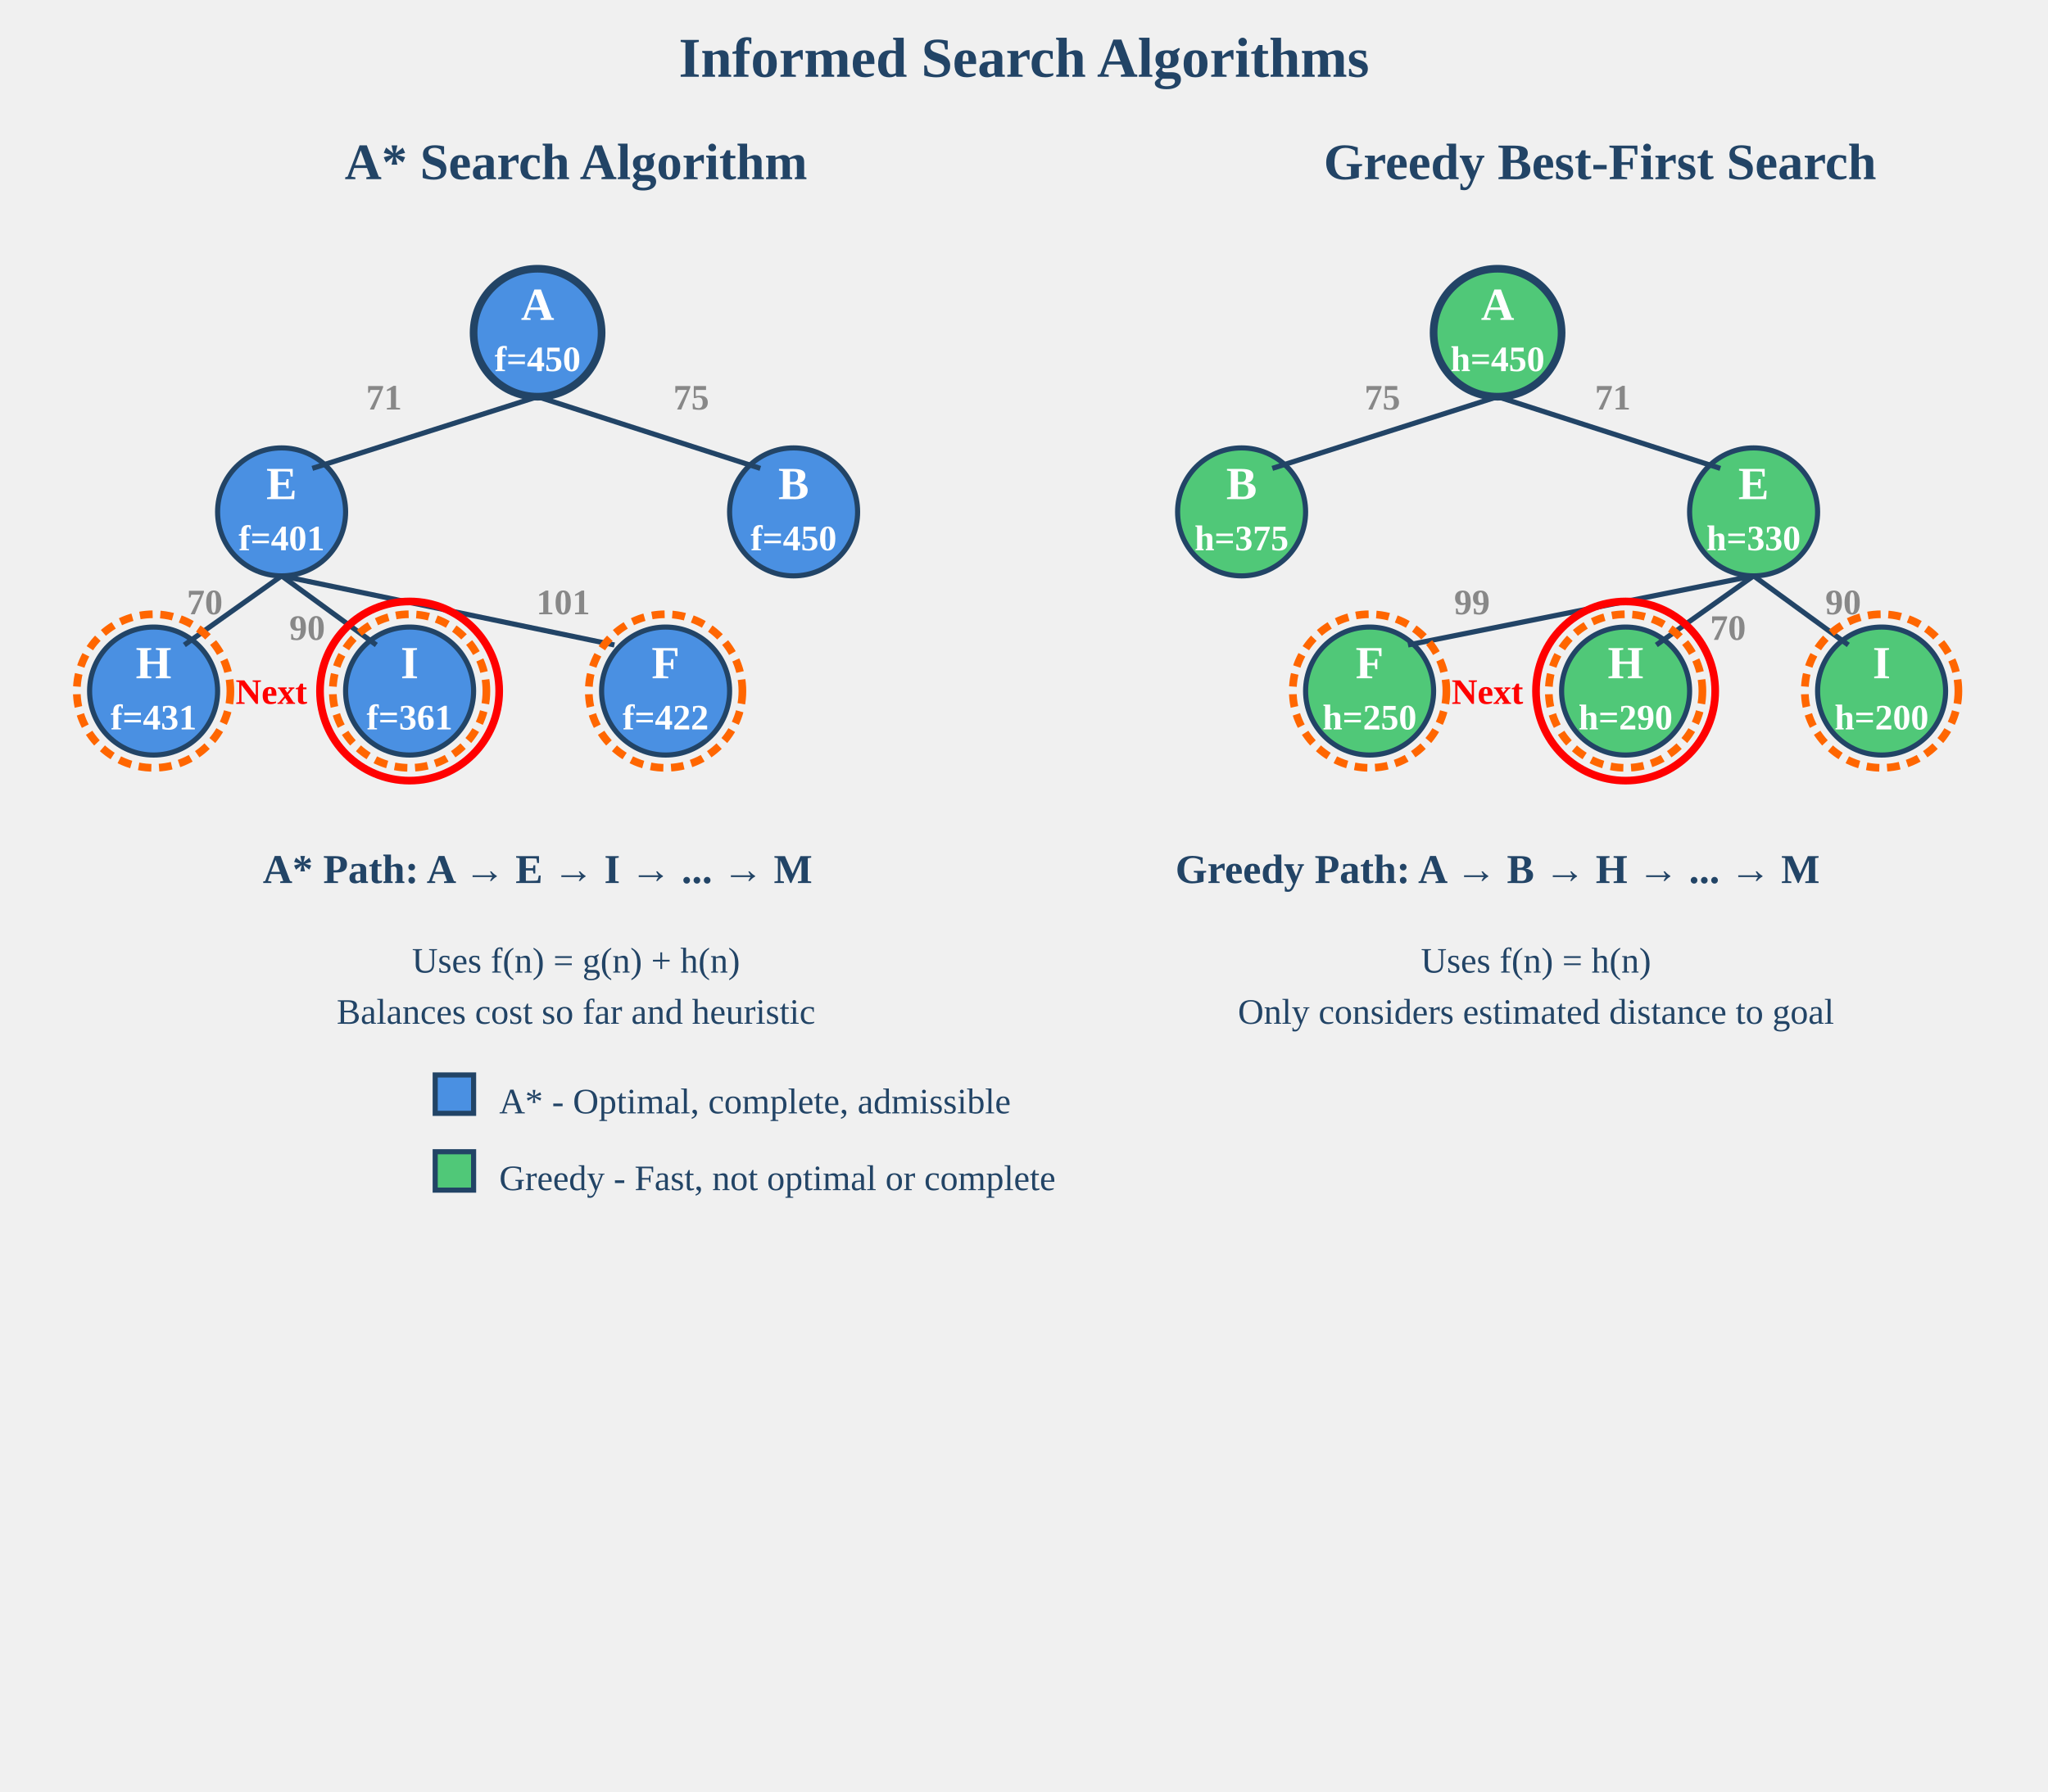
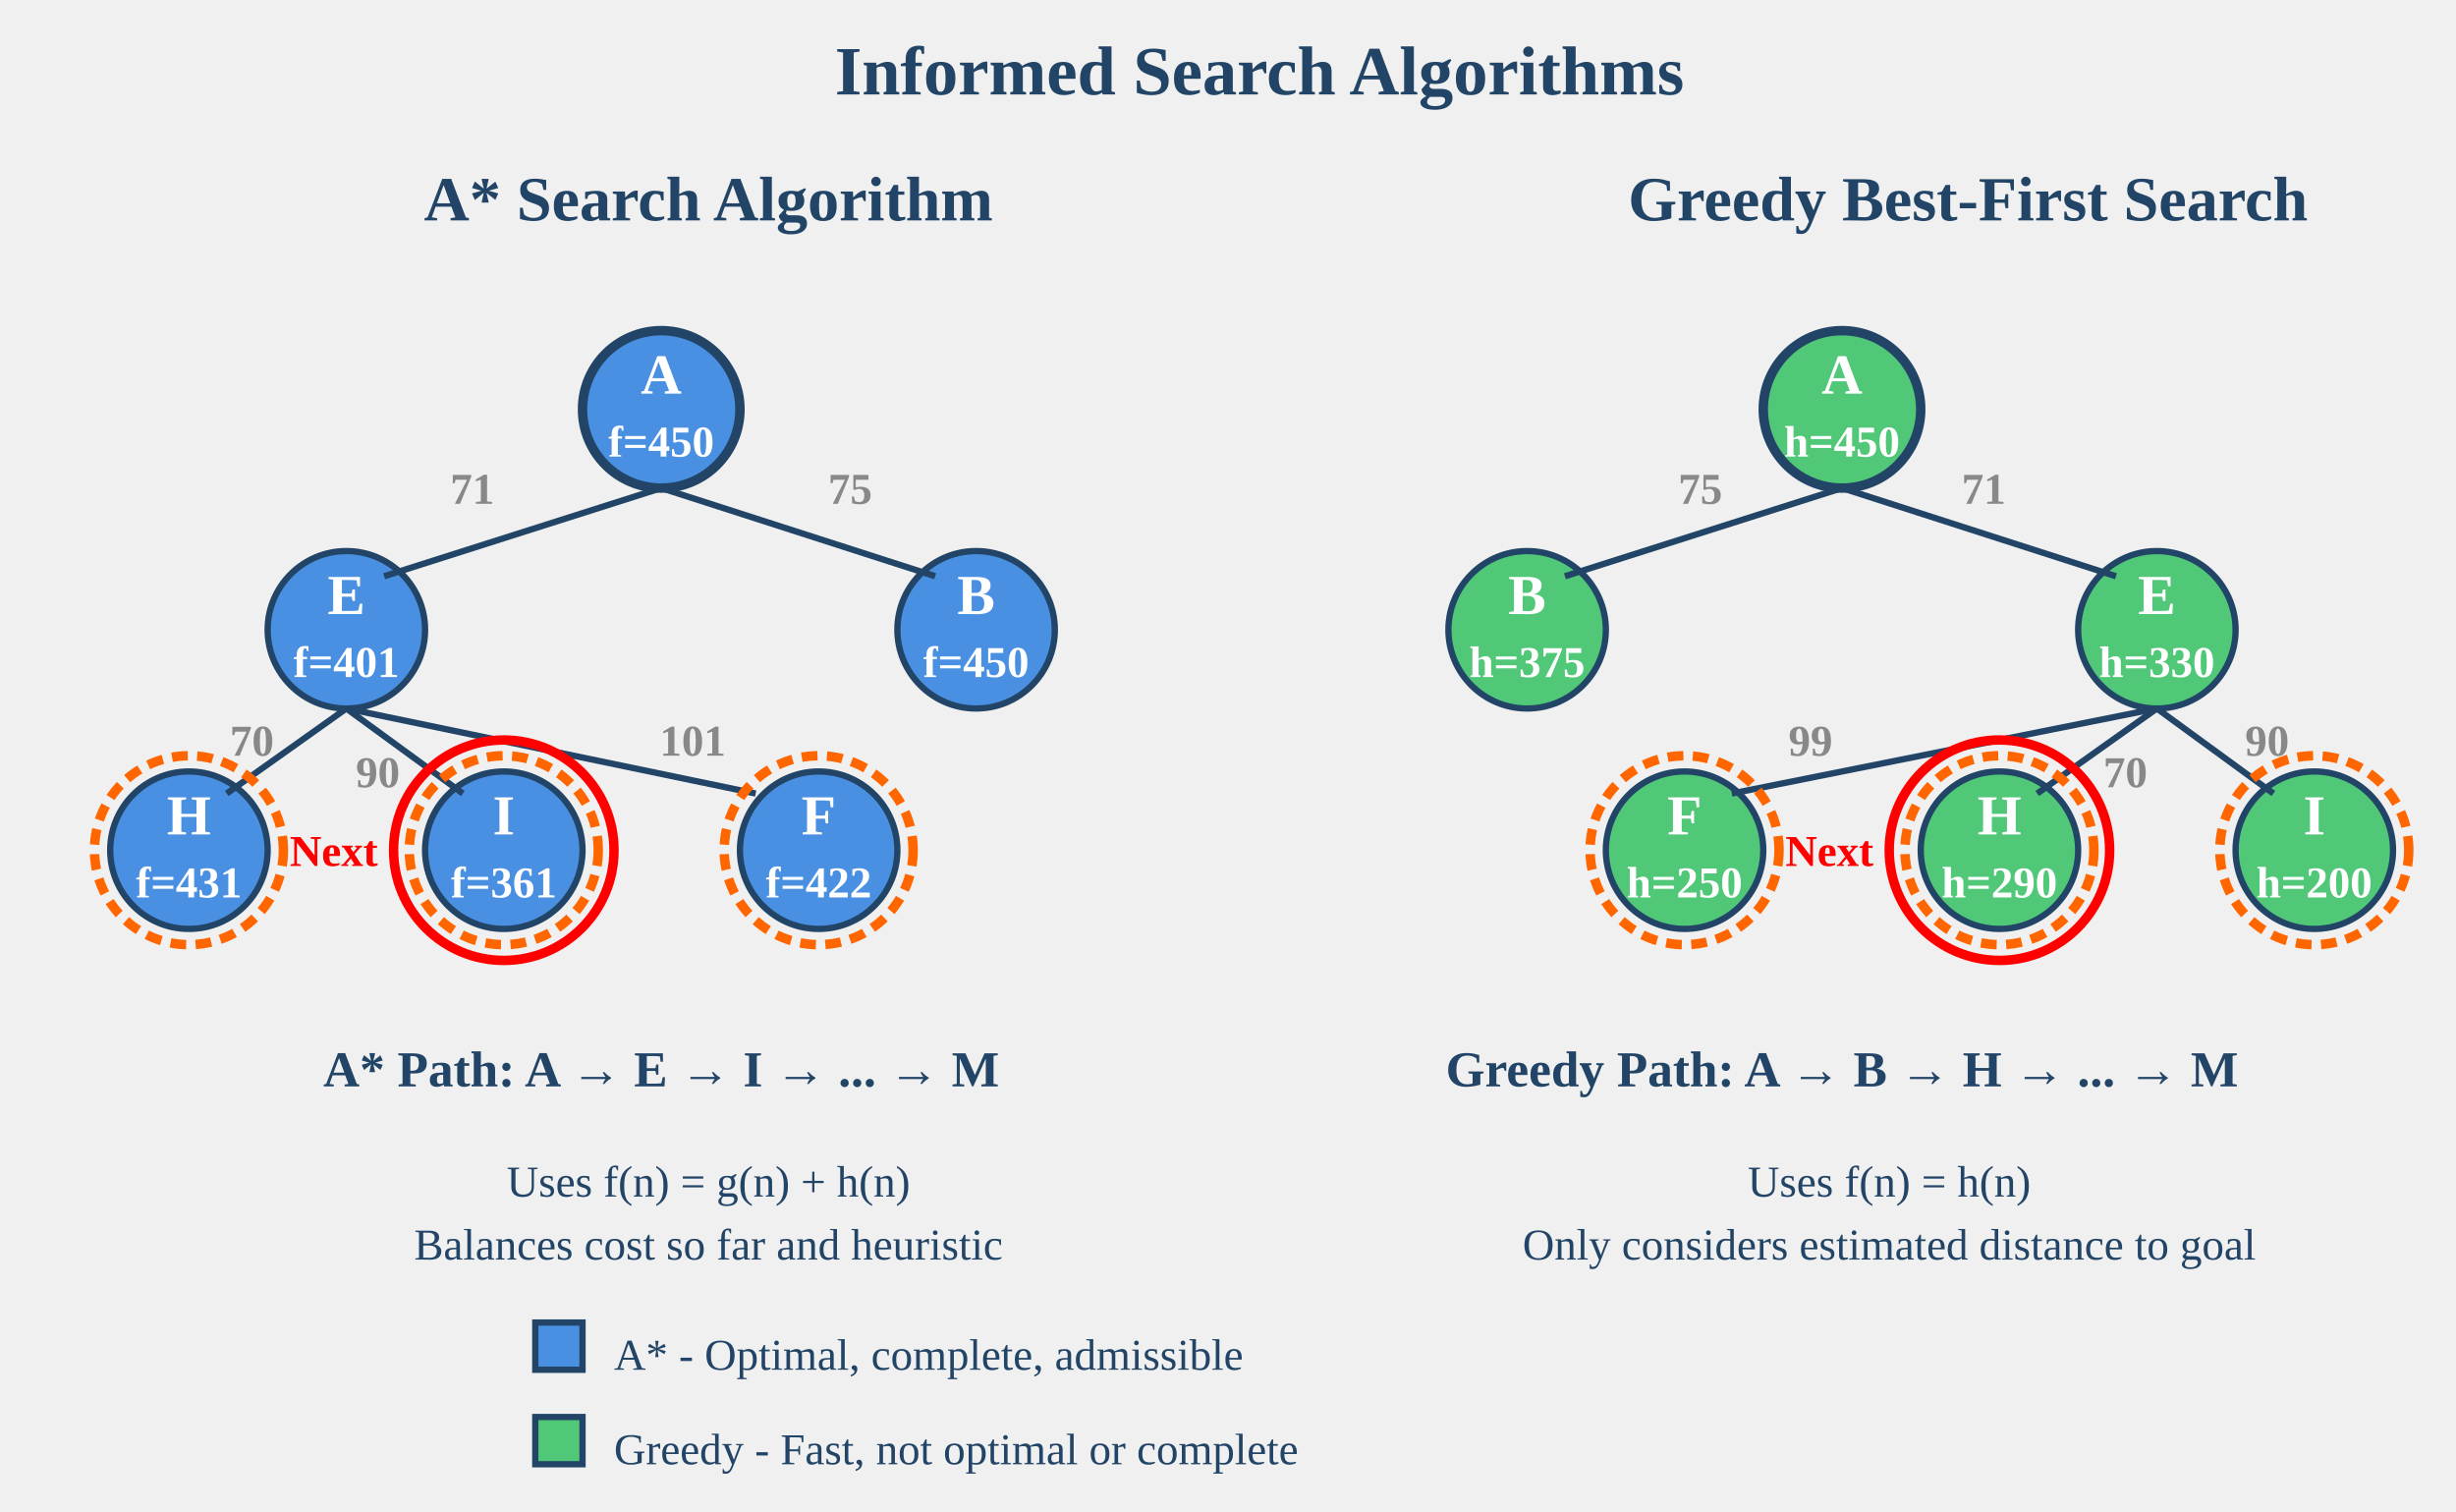
- <svg xmlns="http://www.w3.org/2000/svg" width="800" height="700">
+ <svg xmlns="http://www.w3.org/2000/svg" width="780" height="480">
  <text x="400" y="30" text-anchor="middle" fill="#224466" font-size="22" font-weight="bold">
        Informed Search Algorithms
    </text>
  <text x="225" y="70" text-anchor="middle" fill="#224466" font-size="20" font-weight="bold">
        A* Search Algorithm
    </text>
  <circle cx="210" cy="130" r="25" fill="#4a90e2" stroke="#224466" stroke-width="3" />
  <text x="210" y="125" text-anchor="middle" fill="white" font-size="18" font-weight="bold">A</text>
  <text x="210" y="145" text-anchor="middle" fill="white" font-size="14" font-weight="bold">f=450</text>
  <circle cx="110" cy="200" r="25" fill="#4a90e2" stroke="#224466" stroke-width="2" />
  <text x="110" y="195" text-anchor="middle" fill="white" font-size="18" font-weight="bold">E</text>
  <text x="110" y="215" text-anchor="middle" fill="white" font-size="14" font-weight="bold">f=401</text>
  <circle cx="310" cy="200" r="25" fill="#4a90e2" stroke="#224466" stroke-width="2" />
  <text x="310" y="195" text-anchor="middle" fill="white" font-size="18" font-weight="bold">B</text>
  <text x="310" y="215" text-anchor="middle" fill="white" font-size="14" font-weight="bold">f=450</text>
  <circle cx="60" cy="270" r="25" fill="#4a90e2" stroke="#224466" stroke-width="2" />
  <text x="60" y="265" text-anchor="middle" fill="white" font-size="18" font-weight="bold">H</text>
  <text x="60" y="285" text-anchor="middle" fill="white" font-size="14" font-weight="bold">f=431</text>
  <circle cx="160" cy="270" r="25" fill="#4a90e2" stroke="#224466" stroke-width="2" />
  <text x="160" y="265" text-anchor="middle" fill="white" font-size="18" font-weight="bold">I</text>
  <text x="160" y="285" text-anchor="middle" fill="white" font-size="14" font-weight="bold">f=361</text>
  <circle cx="260" cy="270" r="25" fill="#4a90e2" stroke="#224466" stroke-width="2" />
  <text x="260" y="265" text-anchor="middle" fill="white" font-size="18" font-weight="bold">F</text>
  <text x="260" y="285" text-anchor="middle" fill="white" font-size="14" font-weight="bold">f=422</text>
  <line x1="210" y1="155" x2="122" y2="183" stroke="#224466" stroke-width="2" />
  <text x="150" y="160" text-anchor="middle" fill="#888" font-size="14" font-weight="bold">71</text>
  <line x1="210" y1="155" x2="297" y2="183" stroke="#224466" stroke-width="2" />
  <text x="270" y="160" text-anchor="middle" fill="#888" font-size="14" font-weight="bold">75</text>
  <line x1="110" y1="225" x2="72" y2="252" stroke="#224466" stroke-width="2" />
  <text x="80" y="240" text-anchor="middle" fill="#888" font-size="14" font-weight="bold">70</text>
  <line x1="110" y1="225" x2="147" y2="252" stroke="#224466" stroke-width="2" />
  <text x="120" y="250" text-anchor="middle" fill="#888" font-size="14" font-weight="bold">90</text>
  <line x1="110" y1="225" x2="240" y2="252" stroke="#224466" stroke-width="2" />
  <text x="220" y="240" text-anchor="middle" fill="#888" font-size="14" font-weight="bold">101</text>
  <circle cx="60" cy="270" r="30" fill="none" stroke="#ff6600" stroke-width="3" stroke-dasharray="5,3" />
  <circle cx="160" cy="270" r="30" fill="none" stroke="#ff6600" stroke-width="3" stroke-dasharray="5,3" />
  <circle cx="260" cy="270" r="30" fill="none" stroke="#ff6600" stroke-width="3" stroke-dasharray="5,3" />
  <circle cx="160" cy="270" r="35" fill="none" stroke="#ff0000" stroke-width="3" />
  <text x="120" y="275" text-anchor="end" fill="#ff0000" font-size="14" font-weight="bold">Next</text>
  <text x="210" y="345" text-anchor="middle" fill="#224466" font-size="16" font-weight="bold">A* Path: A → E → I → ... → M</text>
  <text x="625" y="70" text-anchor="middle" fill="#224466" font-size="20" font-weight="bold">
        Greedy Best-First Search
    </text>
  <circle cx="585" cy="130" r="25" fill="#50c878" stroke="#224466" stroke-width="3" />
  <text x="585" y="125" text-anchor="middle" fill="white" font-size="18" font-weight="bold">A</text>
  <text x="585" y="145" text-anchor="middle" fill="white" font-size="14" font-weight="bold">h=450</text>
  <circle cx="485" cy="200" r="25" fill="#50c878" stroke="#224466" stroke-width="2" />
  <text x="485" y="195" text-anchor="middle" fill="white" font-size="18" font-weight="bold">B</text>
  <text x="485" y="215" text-anchor="middle" fill="white" font-size="14" font-weight="bold">h=375</text>
  <circle cx="685" cy="200" r="25" fill="#50c878" stroke="#224466" stroke-width="2" />
  <text x="685" y="195" text-anchor="middle" fill="white" font-size="18" font-weight="bold">E</text>
  <text x="685" y="215" text-anchor="middle" fill="white" font-size="14" font-weight="bold">h=330</text>
  <circle cx="535" cy="270" r="25" fill="#50c878" stroke="#224466" stroke-width="2" />
  <text x="535" y="265" text-anchor="middle" fill="white" font-size="18" font-weight="bold">F</text>
  <text x="535" y="285" text-anchor="middle" fill="white" font-size="14" font-weight="bold">h=250</text>
  <circle cx="635" cy="270" r="25" fill="#50c878" stroke="#224466" stroke-width="2" />
  <text x="635" y="265" text-anchor="middle" fill="white" font-size="18" font-weight="bold">H</text>
  <text x="635" y="285" text-anchor="middle" fill="white" font-size="14" font-weight="bold">h=290</text>
  <circle cx="735" cy="270" r="25" fill="#50c878" stroke="#224466" stroke-width="2" />
  <text x="735" y="265" text-anchor="middle" fill="white" font-size="18" font-weight="bold">I</text>
  <text x="735" y="285" text-anchor="middle" fill="white" font-size="14" font-weight="bold">h=200</text>
  <line x1="585" y1="155" x2="497" y2="183" stroke="#224466" stroke-width="2" />
  <text x="540" y="160" text-anchor="middle" fill="#888" font-size="14" font-weight="bold">75</text>
  <line x1="585" y1="155" x2="672" y2="183" stroke="#224466" stroke-width="2" />
  <text x="630" y="160" text-anchor="middle" fill="#888" font-size="14" font-weight="bold">71</text>
  <line x1="685" y1="225" x2="550" y2="252" stroke="#224466" stroke-width="2" />
  <text x="575" y="240" text-anchor="middle" fill="#888" font-size="14" font-weight="bold">99</text>
  <line x1="685" y1="225" x2="647" y2="252" stroke="#224466" stroke-width="2" />
  <text x="675" y="250" text-anchor="middle" fill="#888" font-size="14" font-weight="bold">70</text>
  <line x1="685" y1="225" x2="722" y2="252" stroke="#224466" stroke-width="2" />
  <text x="720" y="240" text-anchor="middle" fill="#888" font-size="14" font-weight="bold">90</text>
  <circle cx="535" cy="270" r="30" fill="none" stroke="#ff6600" stroke-width="3" stroke-dasharray="5,3" />
  <circle cx="635" cy="270" r="30" fill="none" stroke="#ff6600" stroke-width="3" stroke-dasharray="5,3" />
  <circle cx="735" cy="270" r="30" fill="none" stroke="#ff6600" stroke-width="3" stroke-dasharray="5,3" />
  <circle cx="635" cy="270" r="35" fill="none" stroke="#ff0000" stroke-width="3" />
  <text x="595" y="275" text-anchor="end" fill="#ff0000" font-size="14" font-weight="bold">Next</text>
  <text x="585" y="345" text-anchor="middle" fill="#224466" font-size="16" font-weight="bold">Greedy Path: A → B → H → ... → M</text>
  <text x="225" y="380" text-anchor="middle" fill="#224466" font-size="14">Uses f(n) = g(n) + h(n)</text>
  <text x="225" y="400" text-anchor="middle" fill="#224466" font-size="14">Balances cost so far and heuristic</text>
  <text x="600" y="380" text-anchor="middle" fill="#224466" font-size="14">Uses f(n) = h(n)</text>
  <text x="600" y="400" text-anchor="middle" fill="#224466" font-size="14">Only considers estimated distance to goal</text>
  <rect x="170" y="420" width="15" height="15" fill="#4a90e2" stroke="#224466" stroke-width="2" />
  <text x="195" y="435" fill="#224466" font-size="14">A* - Optimal, complete, admissible</text>
  <rect x="170" y="450" width="15" height="15" fill="#50c878" stroke="#224466" stroke-width="2" />
  <text x="195" y="465" fill="#224466" font-size="14">Greedy - Fast, not optimal or complete</text>
</svg>
